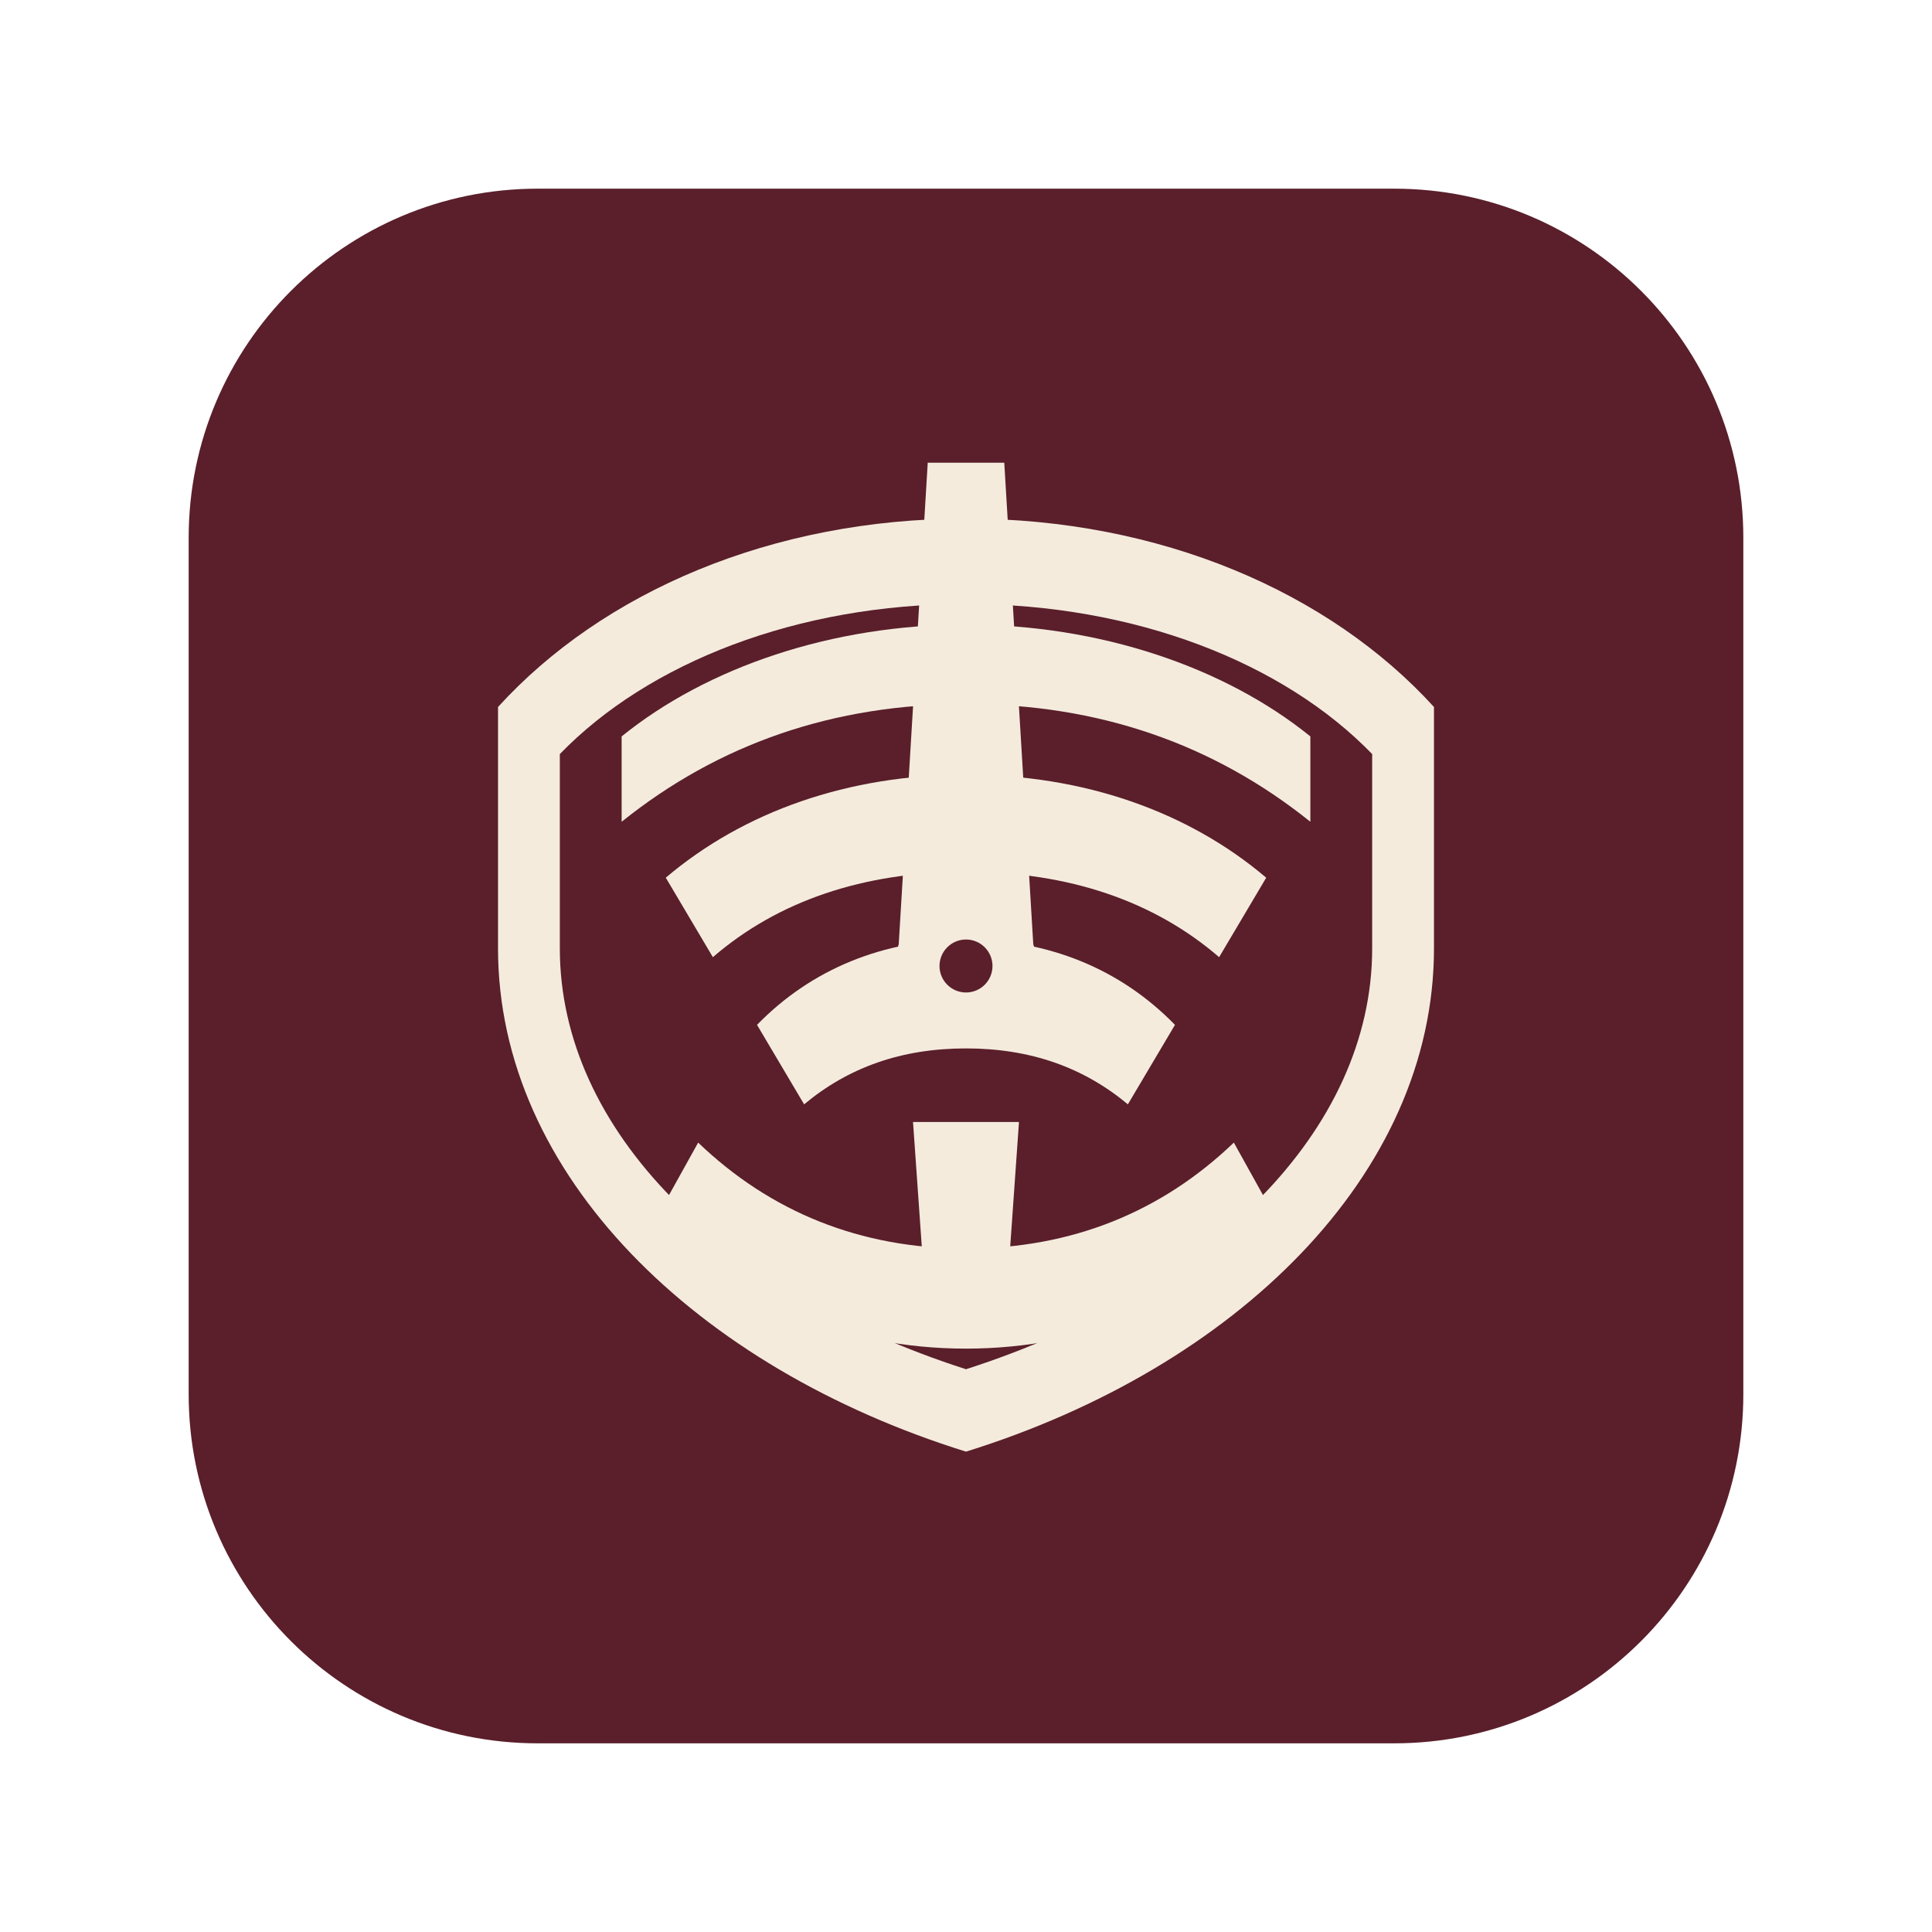
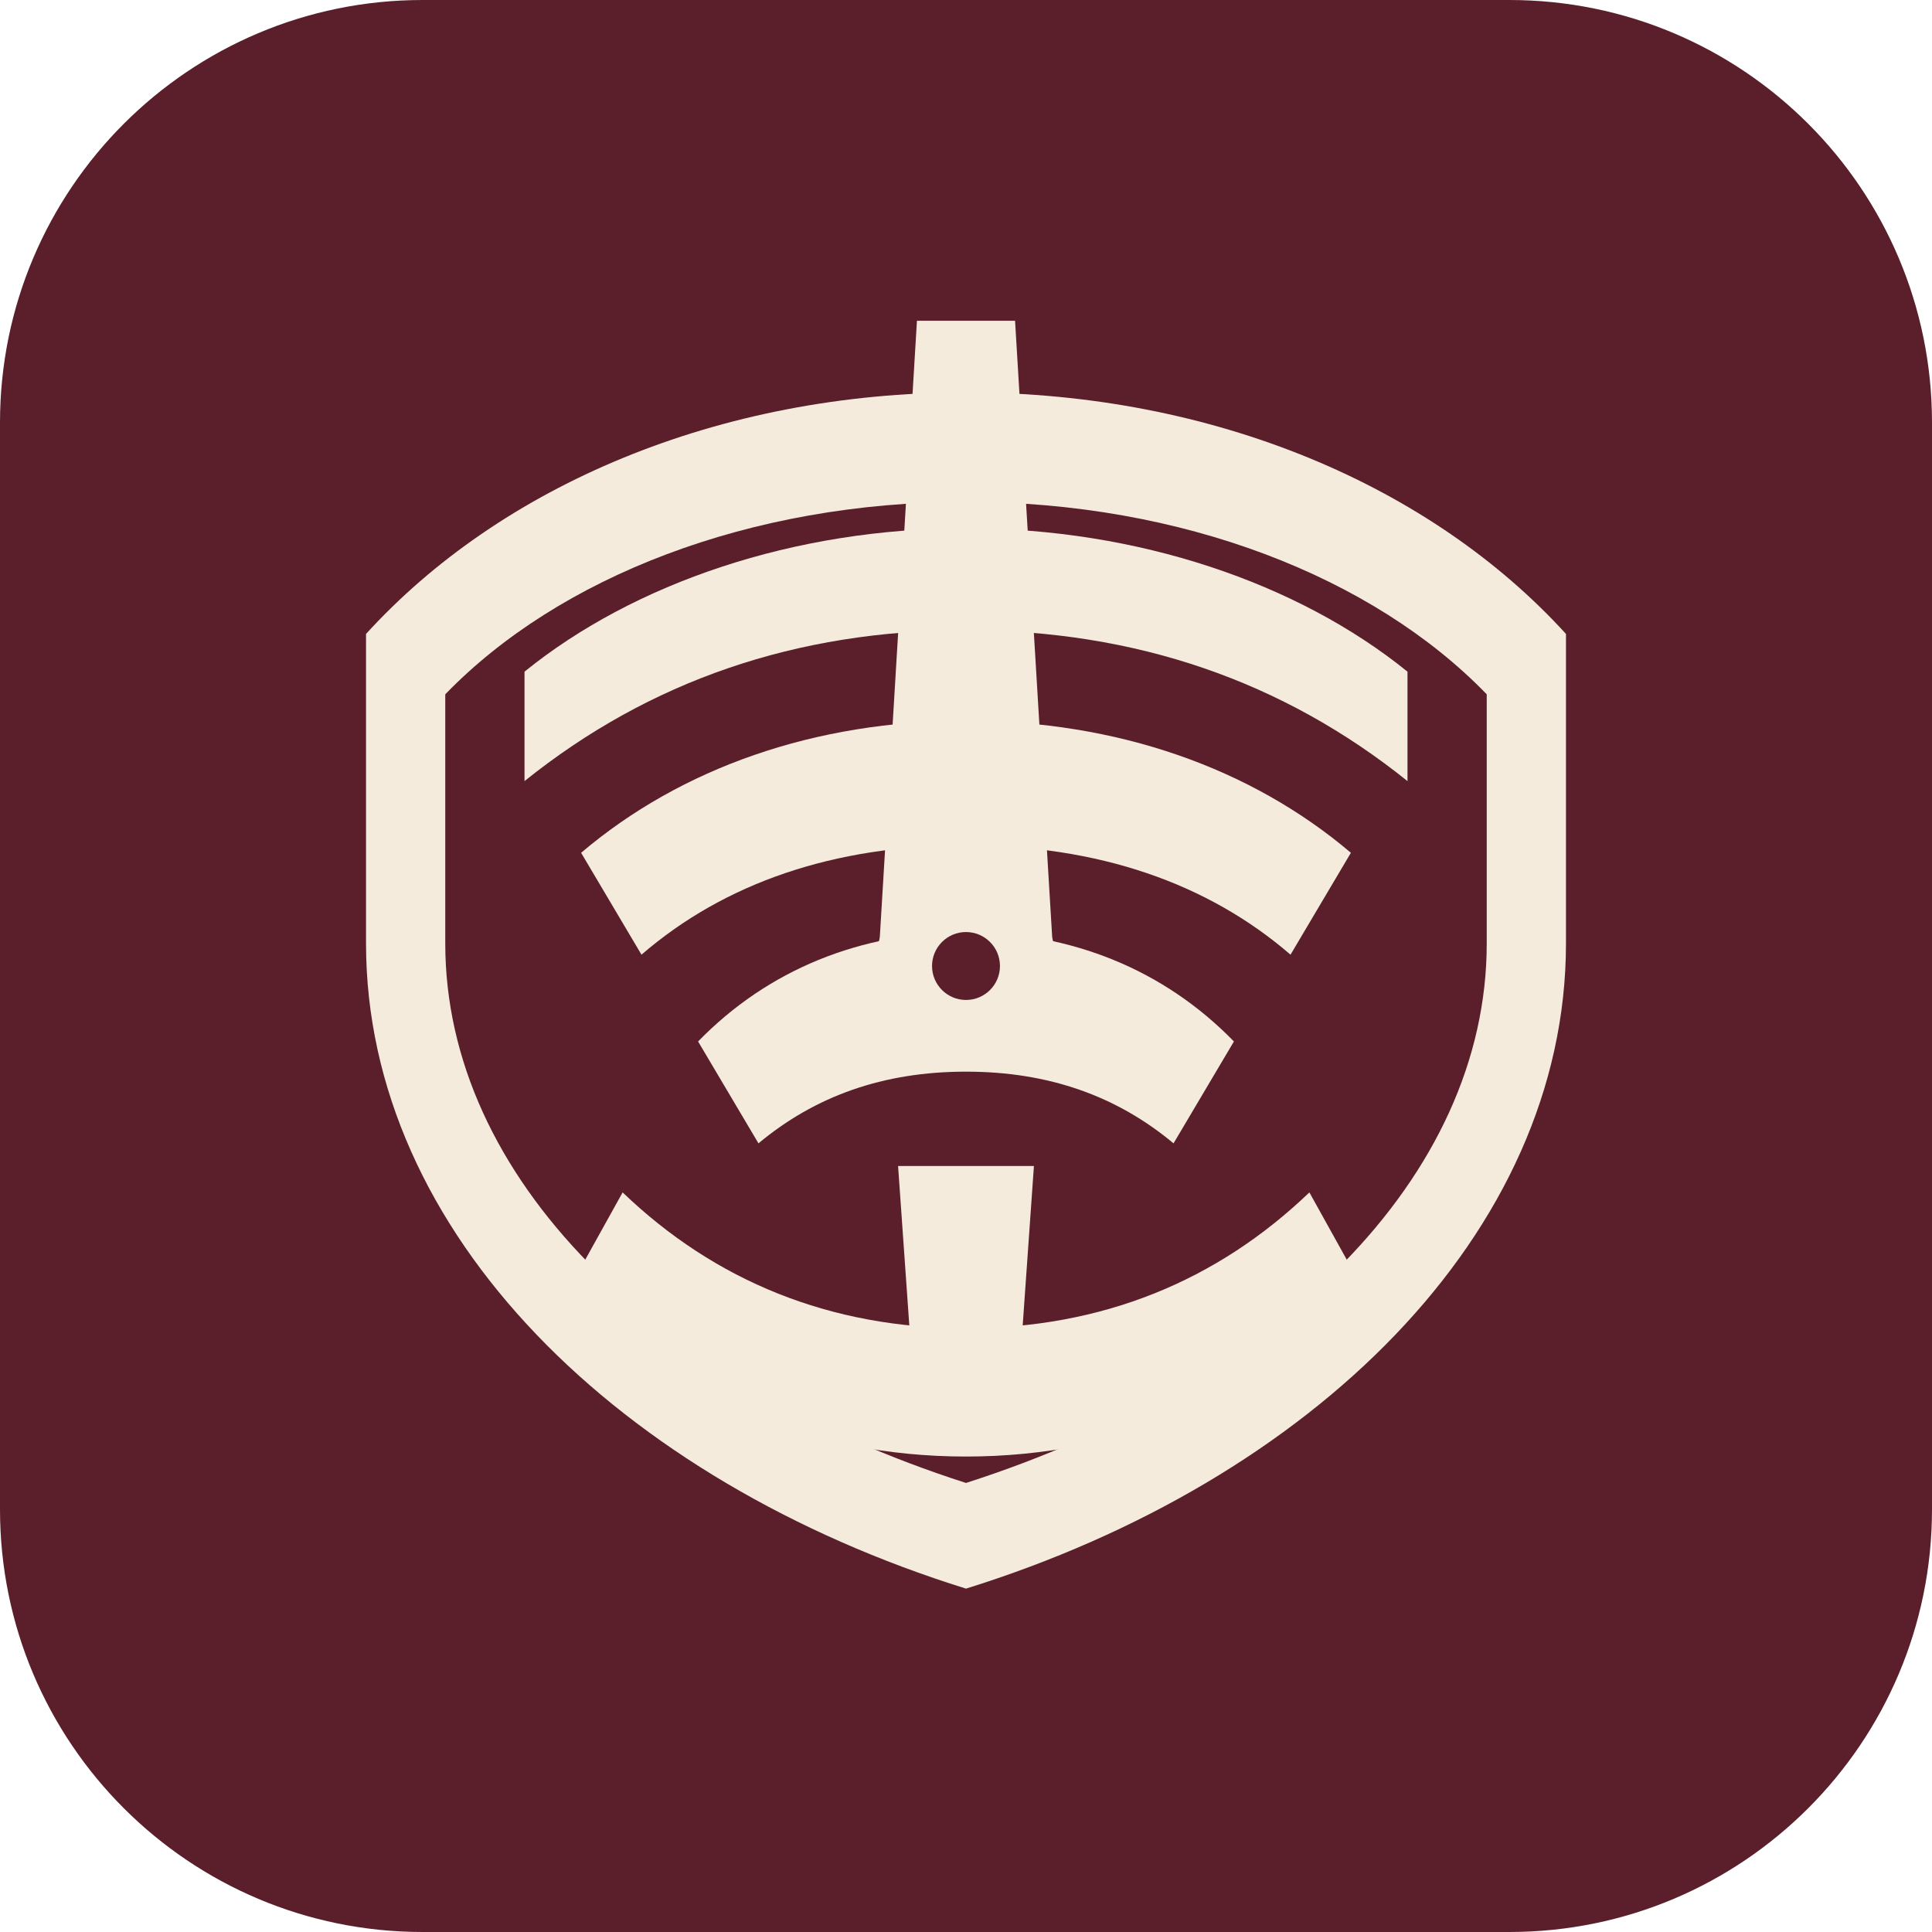
<svg xmlns="http://www.w3.org/2000/svg" width="1024" height="1024" viewBox="0 0 1024 1024">
-   <rect x="100" y="100" width="824" height="824" rx="185" ry="185" fill="#5A1F2B" />
-   <g transform="translate(512,512) scale(0.78) translate(-512,-512)">
-     <g fill="#F4EBDD">
-       <path d="M512 208C644 208 759 258 830 336V500C830 654 695 785 512 842C329 785 194 654 194 500V336C265 258 380 208 512 208ZM512 266C397 266 296 306 236 368V500C236 624 347 733 512 786C677 733 788 624 788 500V368C728 306 627 266 512 266Z" />
-       <path d="M486 170H538L558 502H466L486 170Z" />
-       <path d="M476 618H548L538 760H486L476 618Z" />
-       <path d="M278 356C336 309 421 280 512 280C603 280 688 309 746 356V414C680 361 602 334 512 334C422 334 344 361 278 414V356Z" />
-       <path d="M308 452C361 407 432 382 512 382C592 382 663 407 716 452L684 506C640 468 582 448 512 448C442 448 384 468 340 506L308 452Z" />
-       <path d="M370 552C407 514 456 494 512 494C568 494 617 514 654 552L622 606C592 581 556 568 512 568C468 568 432 581 402 606L370 552Z" />
-       <path d="M330 632C379 679 440 704 512 704C584 704 645 679 694 632L724 686C670 740 595 772 512 772C429 772 354 740 300 686L330 632Z" />
-       <circle cx="512" cy="512" r="48" />
-     </g>
-     <circle cx="512" cy="512" r="18" fill="#5A1F2B" />
+   <rect x="0" y="0" width="1024" height="1024" rx="224" ry="224" fill="#5A1F2B" />
+   <g fill="#F4EBDD">
+     <path d="M512 208C644 208 759 258 830 336V500C830 654 695 785 512 842C329 785 194 654 194 500V336C265 258 380 208 512 208ZM512 266C397 266 296 306 236 368V500C236 624 347 733 512 786C677 733 788 624 788 500V368C728 306 627 266 512 266Z" />
+     <path d="M486 170H538L558 502H466L486 170Z" />
+     <path d="M476 618H548L538 760H486L476 618Z" />
+     <path d="M278 356C336 309 421 280 512 280C603 280 688 309 746 356V414C680 361 602 334 512 334C422 334 344 361 278 414V356Z" />
+     <path d="M308 452C361 407 432 382 512 382C592 382 663 407 716 452L684 506C640 468 582 448 512 448C442 448 384 468 340 506L308 452Z" />
+     <path d="M370 552C407 514 456 494 512 494C568 494 617 514 654 552L622 606C592 581 556 568 512 568C468 568 432 581 402 606L370 552Z" />
+     <path d="M330 632C379 679 440 704 512 704C584 704 645 679 694 632L724 686C670 740 595 772 512 772C429 772 354 740 300 686L330 632Z" />
+     <circle cx="512" cy="512" r="48" />
  </g>
+   <circle cx="512" cy="512" r="18" fill="#5A1F2B" />
</svg>
